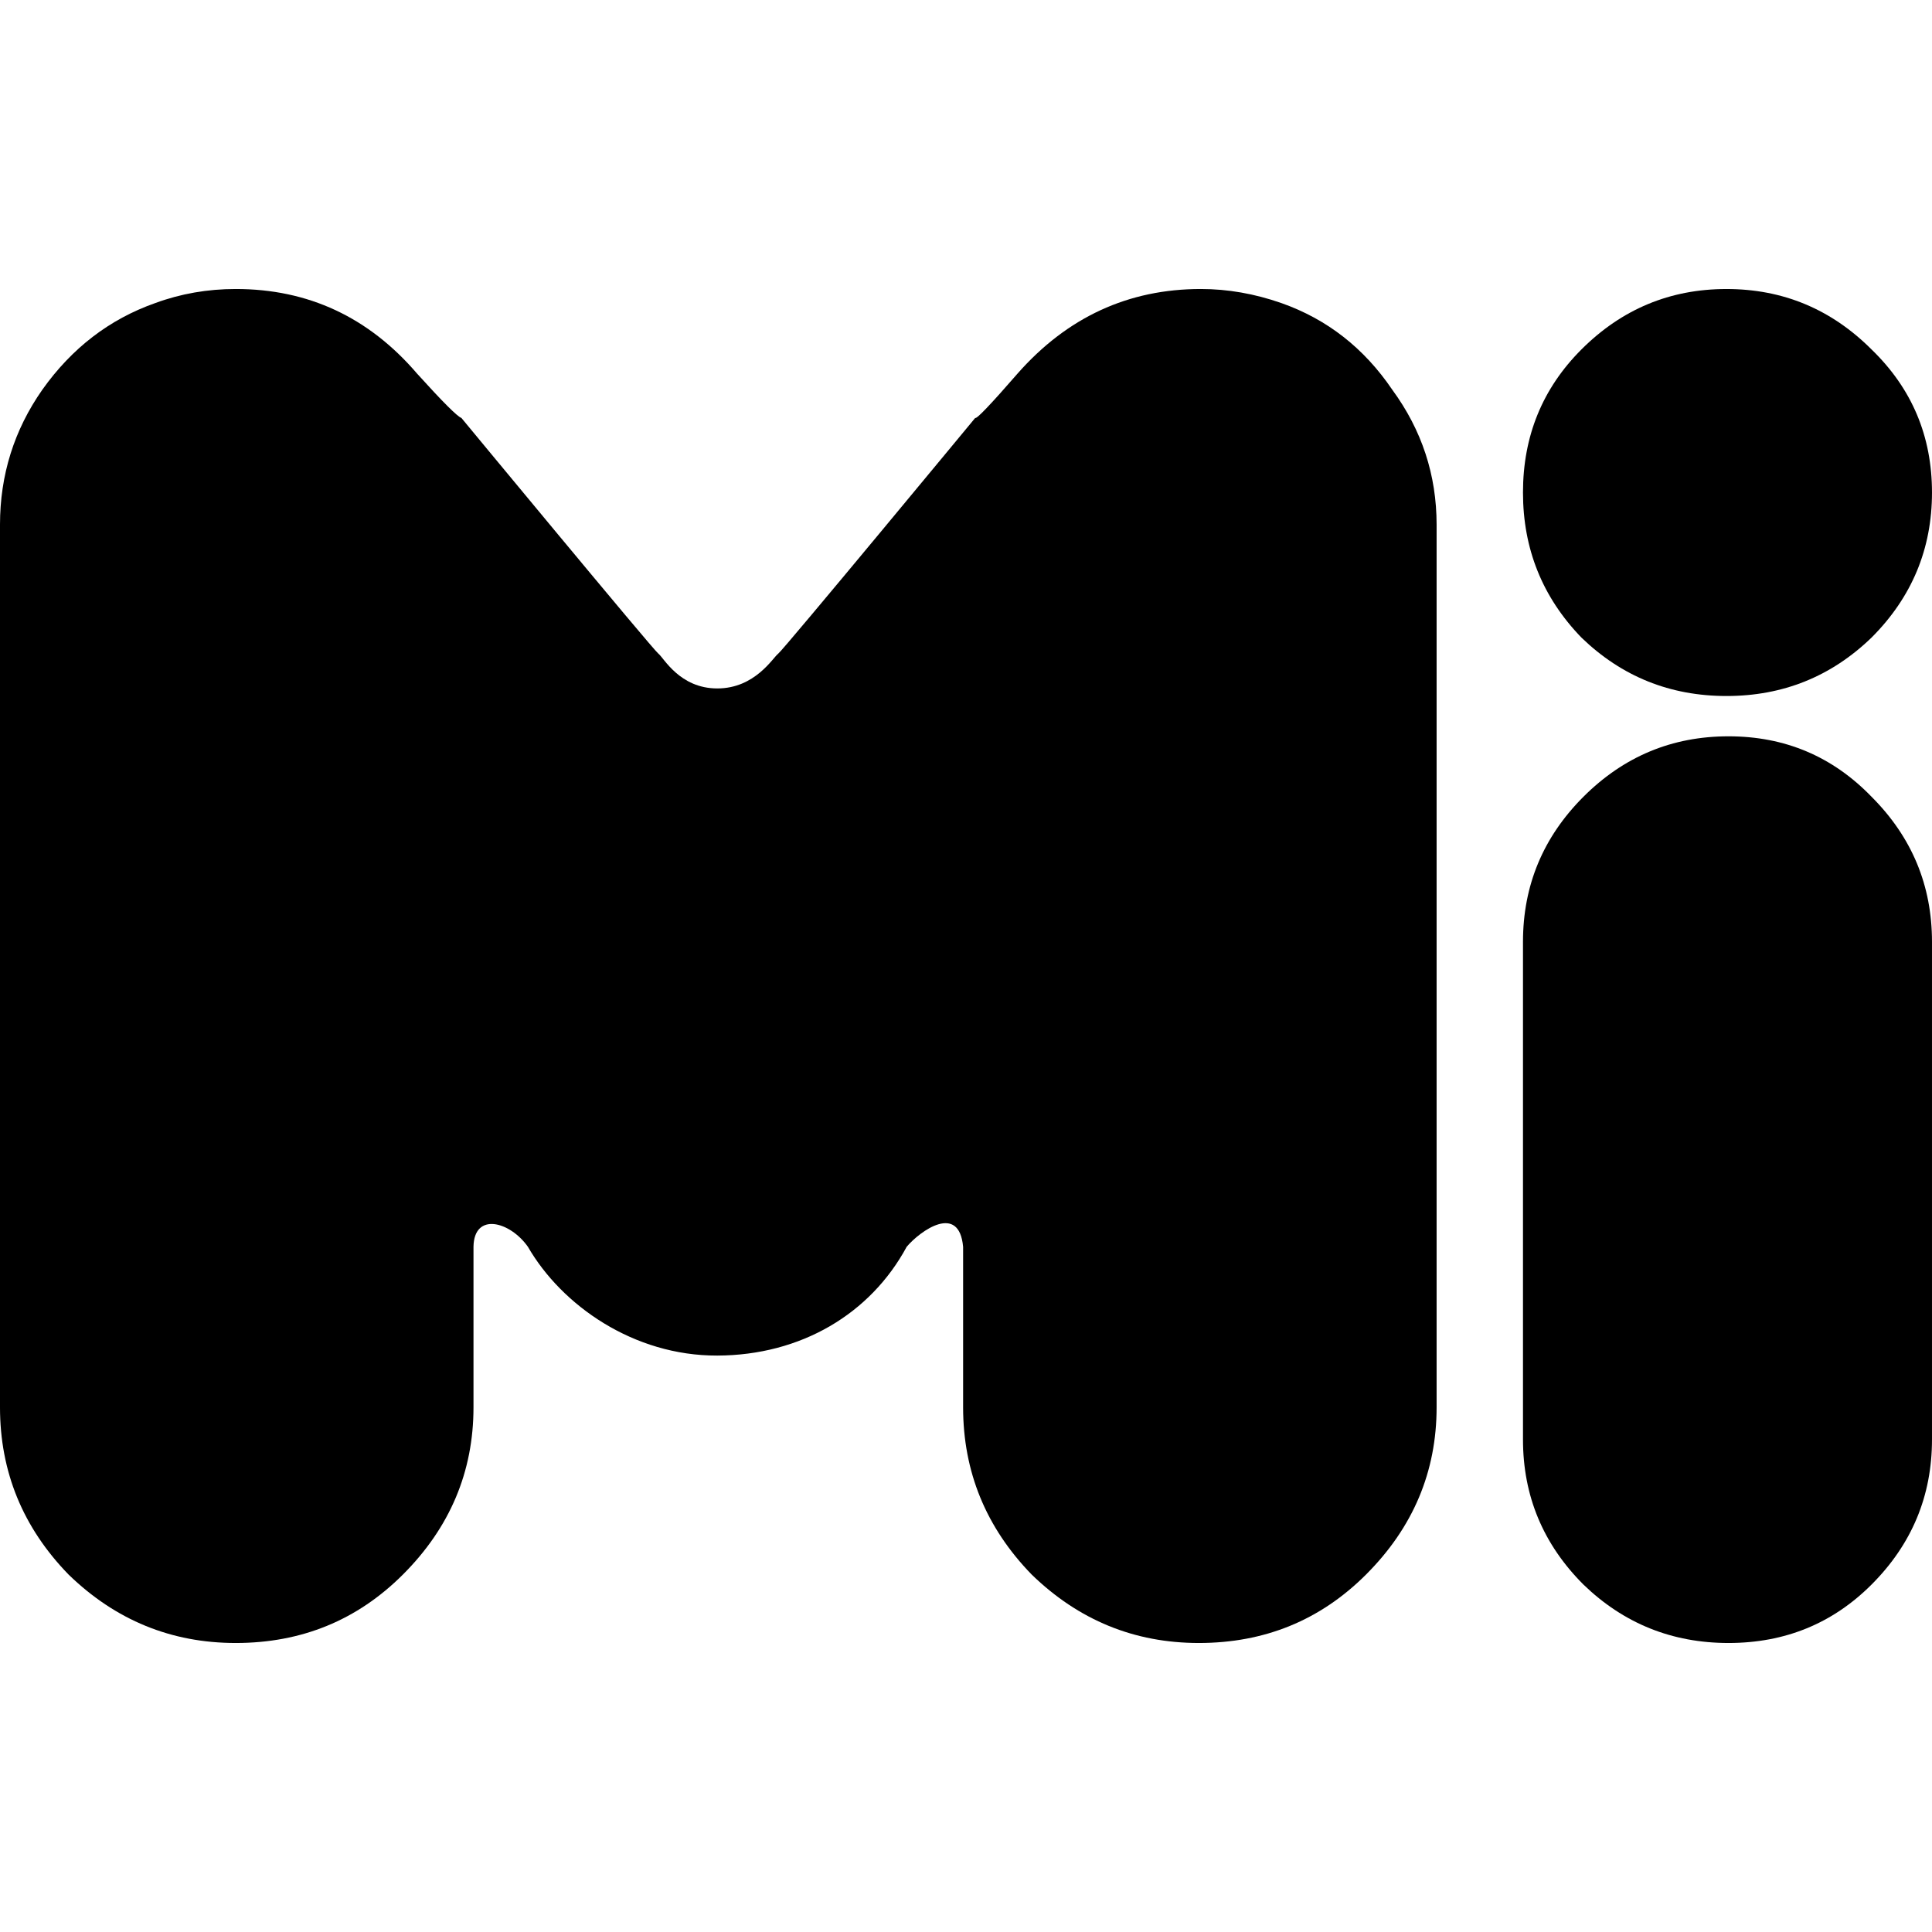
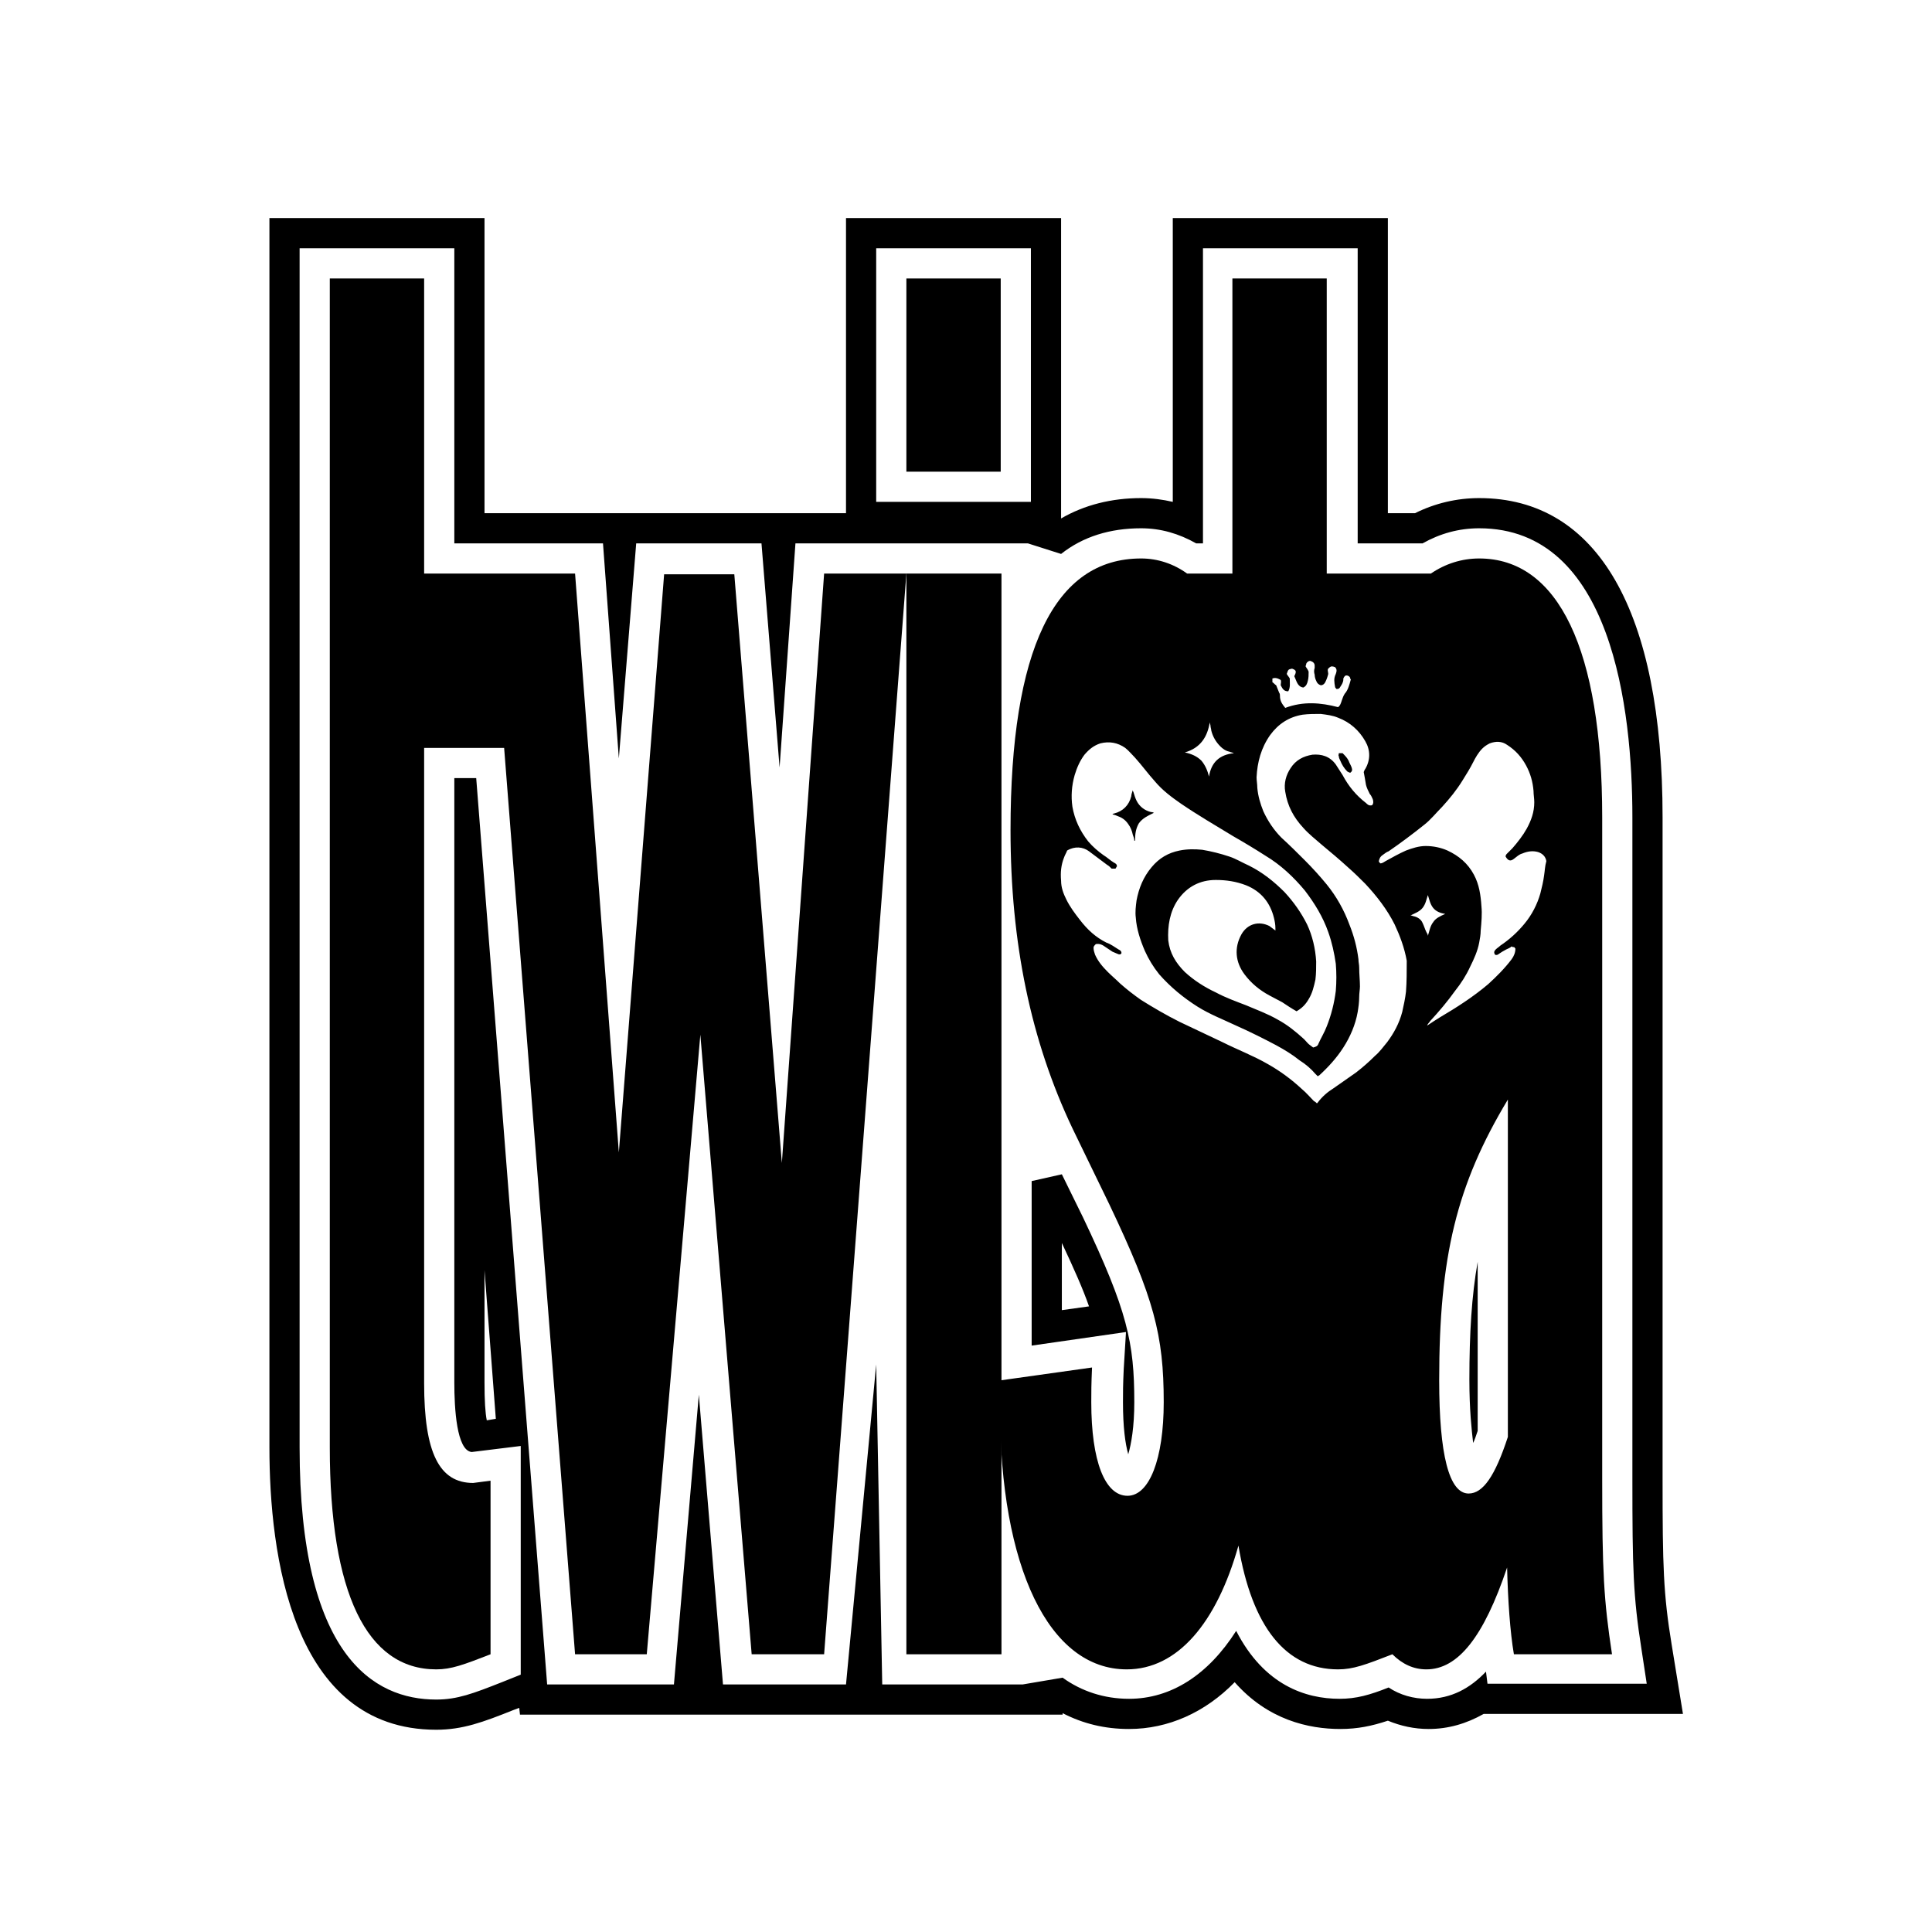
- <svg xmlns="http://www.w3.org/2000/svg" width="512" height="512" viewBox="0 0 135.467 135.467" version="1.1" id="svg8">
-   <defs id="defs2">
-     </defs>
-   <g id="layer1" transform="translate(-30.80909,-111.786)">
-     <g id="g4502" transform="matrix(1.096096,0,0,1.096096,-2.960633,-44.02358)">
-       <g style="fill-opacity:1" transform="translate(-1.3333333e-6,-1.3439941e-6)" id="g5125">
-         <g transform="matrix(0.9139133,0,0,0.9139133,7.971991,17.59576)" id="text4489" style="font-style:normal;font-variant:normal;font-weight:normal;font-stretch:normal;font-size:141.034px;line-height:476.695px;font-family:'OTADESIGN Rounded';-inkscape-font-specification:'OTADESIGN Rounded';letter-spacing:0px;word-spacing:0px;fill-opacity:1;stroke:none;stroke-width:0.29px;stroke-linecap:butt;stroke-linejoin:miter;stroke-opacity:1" aria-label="Mi">
-           <path id="path5210" style="font-style:normal;font-variant:normal;font-weight:normal;font-stretch:normal;font-family:'OTADESIGN Rounded';-inkscape-font-specification:'OTADESIGN Rounded';fill-opacity:1;stroke-width:0.29px" d="m 75.196,231.171 c -5.855,0.02 -10.885,-3.508 -13.257,-7.616 -1.267,-1.795 -3.772,-2.433 -3.808,0 v 11.233 c 0,4.513 -1.645,8.415 -4.936,11.706 -3.197,3.197 -7.099,4.795 -11.706,4.795 -4.513,0 -8.415,-1.598 -11.706,-4.795 -3.197,-3.291 -4.795,-7.193 -4.795,-11.706 v -61.773 c 0,-3.479 0.987,-6.629 2.962,-9.449 2.068,-2.915 4.701,-4.936 7.898,-6.064 1.786,-0.658 3.667,-0.987 5.641,-0.987 5.077,0 9.308,1.974 12.693,5.923 1.786,1.974 2.821,3.009 3.103,3.103 0,0 13.408,16.213 13.784,16.495 0.376,0.282 1.481,2.438 4.127,2.438 2.646,0 3.892,-2.156 4.268,-2.438 0.376,-0.282 13.784,-16.495 13.784,-16.495 0.094,0.094 1.081,-0.94 2.962,-3.103 3.479,-3.949 7.757,-5.923 12.834,-5.923 1.88,0 3.761,0.329 5.641,0.987 3.197,1.128 5.782,3.15 7.757,6.064 2.068,2.821 3.103,5.97 3.103,9.449 v 61.773 c 0,4.513 -1.645,8.415 -4.936,11.706 -3.197,3.197 -7.099,4.795 -11.706,4.795 -4.513,0 -8.415,-1.598 -11.706,-4.795 -3.197,-3.291 -4.795,-7.193 -4.795,-11.706 v -11.233 c -0.278,-3.066 -2.988,-1.134 -3.949,0 -2.539,4.701 -7.402,7.596 -13.257,7.616 z" />
-           <path id="path5212" style="font-style:normal;font-variant:normal;font-weight:normal;font-stretch:normal;font-family:'OTADESIGN Rounded';-inkscape-font-specification:'OTADESIGN Rounded';fill-opacity:1;stroke-width:0.29px" d="m 145.835,185.004 q -5.923,0 -10.154,-4.09 -4.09,-4.231 -4.09,-10.154 0,-5.923 4.09,-10.013 4.231,-4.231 10.154,-4.231 5.923,0 10.154,4.231 4.231,4.09 4.231,10.013 0,5.923 -4.231,10.154 -4.231,4.09 -10.154,4.09 z m 0.141,2.821 q 5.923,0 10.013,4.231 4.231,4.231 4.231,10.154 v 34.835 q 0,5.923 -4.231,10.154 -4.09,4.09 -10.013,4.09 -5.923,0 -10.154,-4.09 -4.231,-4.231 -4.231,-10.154 v -34.835 q 0,-5.923 4.231,-10.154 4.231,-4.231 10.154,-4.231 z" />
-         </g>
-       </g>
+ <svg xmlns="http://www.w3.org/2000/svg" xmlns:xlink="http://www.w3.org/1999/xlink" version="1.1" id="レイヤー_1" x="0px" y="0px" viewBox="0 0 256 256" style="enable-background:new 0 0 256 256;" xml:space="preserve">
+   <style type="text/css">
+ 	.st0{clip-path:url(#SVGID_2_);}
+ 	.st1{clip-path:url(#SVGID_4_);}
+ 	.st2{clip-path:url(#SVGID_6_);}
+ 	.st3{clip-path:url(#SVGID_8_);}
+ 	.st4{clip-path:url(#SVGID_10_);}
+ 	.st5{clip-path:url(#SVGID_12_);}
+ 	.st6{clip-path:url(#SVGID_14_);}
+ 	.st7{clip-path:url(#SVGID_16_);}
+ 	.st8{fill:none;}
+ </style>
+   <g>
+     <g>
+       <defs>
+         <path id="SVGID_1_" d="M195.2,191.2c0.2-0.4,0.4-1,0.6-1.6v-22.4c-0.8,4.5-1.1,9.5-1.1,15.6C194.7,186.8,195,189.5,195.2,191.2z" />
+       </defs>
+       <clipPath id="SVGID_2_">
+         <use xlink:href="#SVGID_1_" style="overflow:visible;" />
+       </clipPath>
+       <rect class="st0" width="256" height="256" />
    </g>
  </g>
+   <g>
+     <g>
+       <defs>
+         <path id="SVGID_3_" d="M178.5,102.2c0.1,0.1,0.2,0.1,0.4,0.2c0.3-0.2,0.3-0.4,0.2-0.7c-0.1-0.3-0.3-0.6-0.4-0.9     c-0.2-0.4-0.5-0.7-0.8-1c-0.1,0-0.3,0-0.5,0c0,0.2-0.1,0.3,0,0.4c0,0.2,0.1,0.4,0.2,0.6C177.8,101.3,178.1,101.8,178.5,102.2z" />
+       </defs>
+       <clipPath id="SVGID_4_">
+         <use xlink:href="#SVGID_3_" style="overflow:visible;" />
+       </clipPath>
+       <rect class="st1" width="256" height="256" />
+     </g>
+   </g>
+   <g>
+     <g>
+       <defs>
+         <path id="SVGID_5_" d="M150.9,109.1c0.5-0.7,1.2-1,2-1.4c-0.2-0.1-0.3-0.1-0.4-0.1c-0.8-0.2-1.5-0.7-1.9-1.5     c-0.2-0.4-0.3-0.8-0.4-1.1c0-0.1-0.1-0.1-0.1-0.3c-0.1,0.3-0.2,0.6-0.2,0.8c-0.3,1.2-1.1,2-2.3,2.3c0,0-0.1,0-0.2,0.1     c0.3,0.1,0.4,0.1,0.6,0.2c0.6,0.2,1.1,0.5,1.5,1.1c0.3,0.4,0.5,0.9,0.6,1.4c0.1,0.3,0.2,0.5,0.2,0.8h0.1     C150.4,110.5,150.5,109.8,150.9,109.1z" />
+       </defs>
+       <clipPath id="SVGID_6_">
+         <use xlink:href="#SVGID_5_" style="overflow:visible;" />
+       </clipPath>
+       <rect class="st2" width="256" height="256" />
+     </g>
+   </g>
+   <g>
+     <g>
+       <defs>
+         <path id="SVGID_7_" d="M212.3,196.1v-87.8c0-22.2-5.8-34.3-16.3-34.3c-2.3,0-4.5,0.7-6.4,2l0,0h-13.8V36.9h-12.5V76h-6l0,0     c-1.8-1.3-3.9-2-6.1-2c-11.5,0-17.3,12.1-17.3,36c0,15,2.7,27.9,8.2,39.5l4.9,10.1c5.9,12.4,7.2,17.3,7.2,26.2     c0,7.5-1.9,12.4-4.8,12.4c-3,0-4.8-4.6-4.8-12.4c0-1.4,0-2.3,0.1-4.6l-12.1,1.7c-0.1,1.4-0.1,2-0.1,3.5     c0,21.3,6.5,34.8,16.8,34.8c6.7,0,11.9-6.1,14.8-16.4c1.8,10.8,6.3,16.4,13.2,16.4c2,0,3.6-0.6,7.2-2l0,0c1.3,1.3,2.8,2,4.5,2     c4.2,0,7.6-4.3,10.7-13.5c0.1,4.3,0.4,8.6,0.9,11.5h13C212.5,212,212.3,208.2,212.3,196.1z M169.7,90.1c0.1,0.2,0,0.5,0,0.7     c0.3,0.6,0.5,0.8,1,0.8c0.3-0.5,0.2-1.1,0.2-1.7c-0.1-0.2-0.3-0.4-0.4-0.6c0.2-0.6,0.2-0.6,0.7-0.7c0.6,0.2,0.6,0.4,0.3,1     c0.3,0.6,0.4,1.4,1.2,1.5c0.4-0.2,0.5-0.5,0.6-0.9s0.1-0.8,0.1-1.2c-0.1-0.3-0.3-0.5-0.4-0.7c0-0.1,0.1-0.3,0.1-0.4     c0.1-0.2,0.4-0.4,0.6-0.3c0.3,0.1,0.5,0.3,0.5,0.6c0,0.1,0,0.2,0,0.3c-0.1,0.3-0.1,0.6,0,0.9c0,0.3,0.1,0.6,0.2,0.8     c0.1,0.3,0.3,0.5,0.6,0.6c0.3,0,0.5-0.2,0.6-0.4c0.2-0.4,0.3-0.7,0.4-1.1c0-0.3-0.2-0.6,0.1-0.8c0.3-0.3,0.5-0.2,0.8-0.1     c0.3,0.3,0.2,0.6,0.1,0.9c-0.3,0.6-0.2,1.1-0.1,1.7c0,0.1,0.1,0.2,0.2,0.3c0.3,0,0.4-0.1,0.5-0.3c0.2-0.3,0.4-0.6,0.4-1v-0.1     c0.1-0.2,0.2-0.4,0.4-0.4s0.4,0.1,0.5,0.3c0,0.1,0,0.2,0.1,0.2c-0.1,0.4-0.2,0.7-0.3,1s-0.3,0.7-0.5,0.9     c-0.2,0.3-0.3,0.6-0.4,0.9c-0.1,0.3-0.2,0.7-0.5,0.9c-2.3-0.6-4.6-0.8-7,0.1c-0.4-0.5-0.7-0.9-0.7-1.6c0-0.1,0-0.3-0.1-0.4     c-0.1-0.3-0.3-0.7-0.4-1c-0.2-0.1-0.3-0.3-0.5-0.4c0-0.2,0-0.3,0-0.5C168.9,89.8,169.2,89.8,169.7,90.1z M160.3,95.7     c0,0.2,0.1,0.3,0.1,0.5s0.1,0.4,0.1,0.6c0.2,0.8,0.6,1.5,1.2,2.1c0.3,0.3,0.7,0.6,1.2,0.7c0.2,0.1,0.4,0.1,0.6,0.2     c-1.9,0.2-3,1.2-3.3,3.1c-0.2-0.8-0.5-1.5-1-2.1c-0.6-0.6-1.3-0.9-2.2-1.1C159.1,99.1,160,97.6,160.3,95.7z M186.3,131.4     c-0.1,0.9-0.3,1.8-0.5,2.7c-0.4,1.5-1.1,2.8-2,4c-0.5,0.6-1,1.3-1.6,1.8c-0.8,0.8-1.6,1.5-2.5,2.2c-1,0.7-2,1.4-3,2.1     c-0.8,0.5-1.5,1.1-2.1,1.9l-0.1,0.1c-0.1-0.1-0.2-0.2-0.4-0.3c-0.5-0.5-1-1.1-1.6-1.6c-1.4-1.3-2.9-2.4-4.5-3.3     c-1.9-1.1-4-1.9-6-2.9c-1.9-0.9-3.8-1.8-5.7-2.7c-1.8-0.9-3.5-1.9-5.1-2.9c-1-0.7-1.9-1.4-2.8-2.2c-0.5-0.5-1.1-1-1.6-1.5     c-0.7-0.7-1.3-1.4-1.7-2.3c-0.1-0.3-0.2-0.6-0.2-0.9c0-0.2,0.1-0.3,0.3-0.5c0.5-0.1,0.9,0.1,1.3,0.4c0.3,0.2,0.6,0.4,0.9,0.6     c0.2,0.1,0.5,0.2,0.7,0.3c0.2,0.1,0.4,0.1,0.5-0.1c0-0.3-0.2-0.4-0.4-0.5c-0.5-0.3-1-0.7-1.6-0.9c-1.4-0.7-2.5-1.7-3.5-3     c-0.7-0.9-1.3-1.7-1.8-2.7c-0.4-0.8-0.7-1.6-0.7-2.5c-0.1-1.1,0-2.1,0.4-3.1c0.1-0.3,0.3-0.6,0.4-0.9c1-0.6,2.1-0.5,2.9,0.1     c0.8,0.6,1.6,1.2,2.4,1.8c0.2,0.1,0.4,0.3,0.6,0.5c0.1,0,0.3,0,0.5,0c0.1-0.1,0.1-0.2,0.2-0.3c0-0.3-0.2-0.4-0.4-0.5     c-0.5-0.3-0.9-0.7-1.4-1c-0.7-0.5-1.4-1.1-2-1.8c-1.1-1.4-1.8-2.9-2.1-4.6c-0.2-1.4-0.1-2.8,0.3-4.2c0.3-1,0.7-1.9,1.3-2.7     c0.6-0.7,1.2-1.2,2.1-1.5c1.2-0.3,2.3-0.1,3.3,0.6c0.5,0.4,0.9,0.9,1.3,1.3c0.9,1,1.7,2.1,2.6,3.1c1,1.2,2.2,2.1,3.5,3     c2.2,1.5,4.6,2.9,6.9,4.3c1.4,0.8,2.9,1.7,4.3,2.6c2,1.2,3.7,2.8,5.2,4.6c1.3,1.7,2.4,3.5,3.1,5.5c0.5,1.4,0.8,2.8,1,4.2     c0.1,1.2,0.1,2.4,0,3.6c-0.2,1.6-0.6,3.2-1.2,4.7c-0.3,0.8-0.8,1.6-1.1,2.3c-0.1,0.3-0.3,0.4-0.7,0.5c-0.1-0.1-0.3-0.2-0.4-0.3     c-0.3-0.2-0.5-0.5-0.8-0.8c-1.1-1-2.2-1.9-3.5-2.6c-1.4-0.8-2.8-1.3-4.2-1.9c-1.3-0.5-2.7-1-4-1.7c-1.5-0.7-2.9-1.6-4.1-2.7     c-1.2-1.2-2-2.5-2.2-4.2c-0.1-1.9,0.2-3.8,1.3-5.4c1.2-1.7,2.9-2.6,5-2.6c1.4,0,2.7,0.2,4,0.7c2,0.8,3.2,2.3,3.7,4.3     c0.1,0.4,0.2,0.9,0.2,1.4c0,0.1,0,0.2,0,0.3c-0.3-0.2-0.5-0.4-0.8-0.6c-1.4-0.7-2.9-0.3-3.7,1.1c-1,1.8-0.8,3.7,0.4,5.3     c0.9,1.2,2,2.1,3.3,2.8c0.6,0.3,1.1,0.6,1.7,0.9c0.6,0.4,1.2,0.8,1.9,1.2c0.7-0.4,1.2-0.9,1.6-1.6c0.5-0.8,0.7-1.7,0.9-2.6     c0.1-0.8,0.1-1.6,0.1-2.4c-0.1-1.7-0.5-3.4-1.2-4.9c-0.8-1.6-1.8-3-3-4.3c-1.4-1.4-2.9-2.6-4.7-3.5c-0.9-0.4-1.7-0.9-2.6-1.2     c-1.2-0.4-2.4-0.7-3.6-0.9c-1-0.1-2-0.1-3,0.1c-1.5,0.3-2.7,1-3.7,2.2c-1.1,1.3-1.7,2.8-2,4.4c-0.1,0.8-0.2,1.5-0.1,2.3     c0.1,1.5,0.6,3,1.2,4.4c0.5,1.1,1.1,2.1,1.9,3.1c1.5,1.7,3.2,3.1,5.1,4.3c1.6,1,3.4,1.7,5.1,2.5c1.8,0.8,3.6,1.7,5.3,2.6     c1.1,0.6,2.1,1.2,3.1,2c0.8,0.5,1.5,1.1,2.1,1.8c0.1,0.1,0.2,0.2,0.3,0.3c0.1,0,0.1-0.1,0.2-0.1c1.2-1.1,2.3-2.3,3.2-3.7     s1.6-3,1.9-4.7c0.1-0.6,0.2-1.3,0.2-2c0-0.5,0.1-1,0.1-1.4c0-0.8-0.1-1.6-0.1-2.5c0-0.4-0.1-0.7-0.1-1.1     c-0.2-1.6-0.6-3.1-1.2-4.6c-0.7-1.9-1.7-3.7-3-5.3c-0.9-1.1-1.9-2.2-2.9-3.2s-2-2-3.1-3c-1-1-1.8-2.2-2.4-3.5     c-0.4-1-0.7-2-0.8-3.1c0-0.5-0.1-1-0.1-1.4c0.1-2,0.6-3.9,1.8-5.6c1.1-1.5,2.5-2.4,4.3-2.7c0.8-0.1,1.6-0.1,2.4-0.1     c0.8,0.1,1.6,0.2,2.3,0.5c1.6,0.6,2.8,1.7,3.6,3.1c0.7,1.2,0.7,2.5,0,3.7c-0.1,0.1-0.1,0.2-0.2,0.4c0.1,0.5,0.2,1.1,0.3,1.7     c0.1,0.4,0.3,0.8,0.5,1.2c0.2,0.2,0.3,0.5,0.4,0.7c0.1,0.3,0.1,0.6-0.1,0.8c-0.4,0.1-0.6-0.1-0.8-0.3c-1.3-1-2.3-2.2-3.1-3.7     c-0.3-0.5-0.6-0.9-0.9-1.4c-0.8-1.1-1.9-1.4-3.1-1.3c-1.2,0.2-2.2,0.7-2.9,1.8c-0.6,0.9-0.9,2-0.7,3.1c0.3,1.9,1.1,3.4,2.4,4.8     c0.7,0.8,1.6,1.5,2.4,2.2c1.2,1,2.4,2,3.6,3.1c0.8,0.7,1.5,1.4,2.2,2.1c1.5,1.6,2.9,3.4,3.9,5.4c0.7,1.5,1.3,3.1,1.6,4.8     C186.4,128.7,186.4,130.1,186.3,131.4z M187.3,121.4c-0.1,0-0.2-0.1-0.4-0.1c0.6-0.3,1.2-0.5,1.6-1c0.4-0.5,0.5-1.1,0.7-1.7     c0.2,0.6,0.3,1.2,0.7,1.7s1,0.7,1.6,0.8c-0.7,0.3-1.3,0.6-1.6,1.1c-0.4,0.5-0.5,1.2-0.7,1.8c0-0.2-0.1-0.3-0.2-0.5     c-0.2-0.4-0.3-0.8-0.5-1.2C188.3,121.8,187.8,121.5,187.3,121.4z M199.8,190.4c-1.7,5.2-3.3,7.5-5.2,7.5c-2.6,0-3.9-5.2-3.9-15     c0-16.4,2.3-25.9,9.1-37.2L199.8,190.4L199.8,190.4z M204.6,116c-0.1,0.8-0.3,1.6-0.5,2.4c-0.4,1.4-1.1,2.8-2.1,4     c-0.9,1.1-2,2.1-3.2,2.9c-0.2,0.2-0.4,0.3-0.6,0.5c-0.2,0.2-0.3,0.4-0.1,0.7c0.2,0.1,0.4,0,0.5-0.1c0.3-0.2,0.6-0.4,1-0.6     c0.2-0.1,0.5-0.2,0.7-0.4c0.1,0.1,0.2,0.1,0.3,0.1s0.1,0.1,0.2,0.2c0,0.5-0.2,1-0.5,1.4c-0.9,1.2-2,2.3-3.1,3.3     c-2,1.7-4.2,3.1-6.4,4.4c-0.5,0.3-1.1,0.7-1.7,1.1c0.1-0.3,0.3-0.4,0.4-0.6c1.2-1.3,2.3-2.6,3.3-4c0.8-1,1.5-2.1,2-3.2     c0.5-1,1-2.1,1.2-3.2c0.1-0.5,0.2-1.1,0.2-1.6c0.1-1.1,0.2-2.2,0.1-3.2c-0.1-1.5-0.3-2.9-1-4.2c-0.8-1.5-2-2.5-3.5-3.2     c-0.9-0.4-1.9-0.6-2.9-0.6c-0.9,0-1.8,0.3-2.6,0.6c-0.9,0.4-1.8,0.9-2.7,1.4c-0.2,0.1-0.4,0.3-0.7,0.3c-0.1-0.1-0.2-0.2-0.2-0.3     c0.1-0.4,0.2-0.6,0.5-0.8c0.3-0.2,0.5-0.4,0.8-0.5c1.6-1.1,3.2-2.3,4.7-3.5c0.9-0.7,1.6-1.6,2.4-2.4c1-1.1,1.9-2.2,2.7-3.5     c0.5-0.8,1-1.6,1.4-2.4c0.3-0.6,0.7-1.3,1.2-1.8c0.3-0.3,0.6-0.5,1-0.7c0.8-0.3,1.6-0.3,2.3,0.2c1.1,0.7,1.9,1.6,2.5,2.7     s0.9,2.2,1,3.4c0,0.5,0.1,1,0.1,1.5c0,1.3-0.4,2.4-1,3.5c-0.5,0.9-1.2,1.8-1.9,2.6c-0.2,0.2-0.5,0.5-0.7,0.7     c-0.1,0.1-0.2,0.2-0.2,0.4c0.3,0.5,0.6,0.7,1.1,0.3c0.4-0.3,0.7-0.6,1.1-0.7c0.7-0.3,1.4-0.4,2.1-0.2c0.6,0.2,1,0.6,1.1,1.2     C204.7,114.8,204.7,115.4,204.6,116z" />
+       </defs>
+       <clipPath id="SVGID_8_">
+         <use xlink:href="#SVGID_7_" style="overflow:visible;" />
+       </clipPath>
+       <rect class="st3" width="256" height="256" />
+     </g>
+   </g>
+   <g>
+     <g>
+       <defs>
+         <polygon id="SVGID_9_" points="120.1,219.2 132.7,219.2 132.7,186.3 132.7,76 120.1,76    " />
+       </defs>
+       <clipPath id="SVGID_10_">
+         <use xlink:href="#SVGID_9_" style="overflow:visible;" />
+       </clipPath>
+       <rect class="st4" width="256" height="256" />
+     </g>
+   </g>
+   <g>
+     <g>
+       <defs>
+         <rect id="SVGID_11_" x="120.1" y="36.9" width="12.5" height="25.6" />
+       </defs>
+       <clipPath id="SVGID_12_">
+         <use xlink:href="#SVGID_11_" style="overflow:visible;" />
+       </clipPath>
+       <rect class="st5" width="256" height="256" />
+     </g>
+   </g>
+   <g>
+     <g>
+       <defs>
+         <path id="SVGID_13_" d="M103.6,154.1l-6.3-78H88l-6,76.6L76.2,76h-20V36.9H43.7v154.9c0,19.3,4.9,29.4,14.1,29.4     c2,0,3.6-0.6,7.2-2v-23l-2.3,0.3c-4.5,0-6.5-4-6.5-13.2V99.1h10.6l9.4,120.1h9.5l7.1-82.1l6.8,82.1h9.6L120.1,76h-10.9     L103.6,154.1z" />
+       </defs>
+       <clipPath id="SVGID_14_">
+         <use xlink:href="#SVGID_13_" style="overflow:visible;" />
+       </clipPath>
+       <rect class="st6" width="256" height="256" />
+     </g>
+   </g>
+   <g>
+     <g>
+       <defs>
+         <path id="SVGID_15_" d="M221.5,217.9c-1.1-6.7-1.2-10.4-1.2-21.8v-87.8C220.3,81,211.7,66,196,66c-3,0-5.9,0.7-8.5,2h-3.6V28.9     h-28.5v37.6c-1.3-0.3-2.7-0.5-4.2-0.5c-3.9,0-7.5,0.9-10.6,2.7V68V28.9h-28.5V68H64.2V28.9H35.7v162.9c0,14,2.9,37.4,22.1,37.4     c3.5,0,6.2-1,10.2-2.6l0.8-0.3l0.1,0.9h43.3h4.5h24.1V227c2.7,1.4,5.6,2.1,8.8,2.1c5.2,0,10.1-2.2,14-6.2c4.4,5,9.8,6.2,14,6.2     c2.3,0,4.2-0.4,6.3-1.1c1.7,0.7,3.5,1.1,5.4,1.1c2.6,0,5-0.7,7.3-2H223L221.5,217.9z M140.7,164.7c1.6,3.4,2.8,6.1,3.6,8.4     l-3.6,0.5V164.7z M116.1,32.9h20.5v33.6h-20.5C116.1,66.5,116.1,32.9,116.1,32.9z M135.5,223.2h-18.6l-0.8-42.4l-4,42.4H95.8     l-3.2-38.4l-3.3,38.4H72.5l-9.4-120.1h-2.9v80.1c0,3.4,0.3,9,2.3,9.2l6.5-0.8v30.3l-2.5,1c-3.8,1.5-5.9,2.3-8.7,2.3     c-8.3,0-18.1-5.8-18.1-33.4V32.9h20.5V72h19.7l2.1,28.5L84.3,72h16.6l2.4,29.7l2.1-29.7h30.8l4.4,1.4c2.9-2.3,6.5-3.4,10.6-3.4     c2.6,0,5,0.7,7.3,2h0.9V32.9h20.5V72h8.6c2.3-1.3,4.8-2,7.5-2c17.6,0,20.3,24,20.3,38.3v87.8c0,11.7,0.1,15.4,1.2,22.4l0.7,4.6     h-21.1l-0.2-1.6c-2.1,2.2-4.6,3.6-7.8,3.6c-1.8,0-3.6-0.5-5.1-1.5c-2.5,1-4.3,1.5-6.5,1.5c-4.5,0-10-1.8-13.7-9     c-3.7,5.8-8.6,9-14.2,9c-3.3,0-6.3-1-8.8-2.8L135.5,223.2z M136.7,178.3l12.5-1.8l-0.3,4.9c-0.1,2.2-0.1,3-0.1,4.4     c0,3.3,0.3,5.5,0.7,6.9c0.4-1.4,0.8-3.6,0.8-6.9c0-7.9-0.9-12.1-6.8-24.5l-2.8-5.7l-4,0.9 M65.7,188l-1.2,0.2     c-0.2-1-0.3-2.6-0.3-5v-14.9L65.7,188z" />
+       </defs>
+       <clipPath id="SVGID_16_">
+         <use xlink:href="#SVGID_15_" style="overflow:visible;" />
+       </clipPath>
+       <rect class="st7" width="256" height="256" />
+     </g>
+   </g>
+   <path class="st8" d="M160.3,102.9c0.3-1.9,1.4-2.9,3.3-3.1c-0.2-0.1-0.4-0.2-0.6-0.2c-0.5-0.2-0.8-0.4-1.2-0.7  c-0.6-0.6-1-1.3-1.2-2.1c-0.1-0.2-0.1-0.4-0.1-0.6s-0.1-0.3-0.1-0.5c-0.3,1.9-1.2,3.4-3.3,4.1c0.9,0.2,1.6,0.5,2.2,1.1  C159.8,101.4,160.1,102.1,160.3,102.9z" />
+   <path class="st8" d="M169.1,91.2c0.1,0.3,0.3,0.6,0.4,1c0.1,0.1,0.1,0.3,0.1,0.4c0,0.6,0.3,1.1,0.7,1.6c2.3-0.9,4.6-0.7,7-0.1  c0.3-0.3,0.4-0.6,0.5-0.9s0.2-0.6,0.4-0.9s0.3-0.6,0.5-0.9c0.1-0.3,0.2-0.6,0.3-1c0,0,0-0.1-0.1-0.2c-0.1-0.2-0.3-0.3-0.5-0.3  s-0.4,0.2-0.4,0.4v0.1c0,0.4-0.2,0.7-0.4,1c-0.1,0.1-0.2,0.3-0.5,0.3c-0.1-0.1-0.2-0.2-0.2-0.3c0-0.6-0.1-1.1,0.1-1.7  c0.1-0.3,0.2-0.6-0.1-0.9c-0.3-0.2-0.6-0.2-0.8,0.1c-0.2,0.2-0.1,0.5-0.1,0.8c-0.1,0.3-0.3,0.7-0.4,1.1c-0.1,0.2-0.3,0.4-0.6,0.4  c-0.3-0.1-0.5-0.3-0.6-0.6c-0.1-0.3-0.1-0.6-0.2-0.8c0-0.3-0.1-0.6,0-0.9c0-0.1,0-0.2,0-0.3c0-0.3-0.2-0.5-0.5-0.6  c-0.2,0-0.5,0.1-0.6,0.3c-0.1,0.1-0.1,0.2-0.1,0.4c0.1,0.2,0.2,0.4,0.4,0.7c0,0.4,0,0.8-0.1,1.2c-0.1,0.4-0.2,0.7-0.6,0.9  c-0.9-0.2-0.9-0.9-1.2-1.5c0.3-0.6,0.2-0.9-0.3-1c-0.5,0.2-0.5,0.2-0.7,0.7c0.1,0.2,0.2,0.3,0.4,0.6c0,0.5,0.1,1.1-0.2,1.7  c-0.5,0-0.8-0.2-1-0.8c0.1-0.2,0.2-0.5,0-0.7c-0.5-0.3-0.7-0.3-1.1,0.2c0,0.1,0,0.3,0,0.5C168.7,90.9,168.9,91,169.1,91.2z" />
+   <path class="st8" d="M189.2,124c0.2-0.6,0.3-1.3,0.7-1.8c0.4-0.6,1-0.8,1.6-1.1c-0.7-0.2-1.2-0.4-1.6-0.8c-0.4-0.5-0.5-1-0.7-1.7  c-0.2,0.7-0.3,1.2-0.7,1.7s-0.9,0.7-1.6,1c0.2,0.1,0.3,0.1,0.4,0.1c0.5,0.2,1,0.5,1.3,1c0.2,0.4,0.3,0.8,0.5,1.2  C189.1,123.7,189.2,123.9,189.2,124z" />
+   <path class="st8" d="M184.5,122.5c-1-2-2.3-3.8-3.9-5.4c-0.7-0.7-1.4-1.4-2.2-2.1c-1.2-1-2.4-2.1-3.6-3.1c-0.8-0.7-1.7-1.4-2.4-2.2  c-1.3-1.3-2.1-2.9-2.4-4.8c-0.2-1.1,0.1-2.1,0.7-3.1c0.7-1.1,1.7-1.6,2.9-1.8c1.3-0.2,2.4,0.2,3.1,1.3c0.3,0.4,0.6,0.9,0.9,1.4  c0.8,1.5,1.8,2.7,3.1,3.7c0.2,0.2,0.5,0.4,0.8,0.3c0.2-0.3,0.2-0.5,0.1-0.8c-0.1-0.3-0.3-0.5-0.4-0.7c-0.3-0.4-0.5-0.7-0.5-1.2  c-0.1-0.6-0.2-1.2-0.3-1.7c0.1-0.2,0.2-0.3,0.2-0.4c0.7-1.2,0.7-2.5,0-3.7c-0.8-1.5-2-2.5-3.6-3.1c-0.7-0.3-1.5-0.4-2.3-0.5  s-1.6-0.1-2.4,0.1c-1.8,0.3-3.2,1.2-4.3,2.7c-1.2,1.7-1.7,3.6-1.8,5.6c0,0.5,0,1,0.1,1.4c0.1,1.1,0.4,2.1,0.8,3.1  c0.6,1.3,1.4,2.5,2.4,3.5s2,2,3.1,3c1,1,2,2,2.9,3.2c1.3,1.6,2.3,3.4,3,5.3c0.6,1.5,1,3,1.2,4.6c0,0.4,0.1,0.7,0.1,1.1  c0.1,0.8,0.1,1.6,0.1,2.5c0,0.5,0,1-0.1,1.4c-0.1,0.7-0.1,1.3-0.2,2c-0.3,1.7-1,3.3-1.9,4.7s-2,2.6-3.2,3.7c0,0-0.1,0.1-0.2,0.1  c-0.1-0.1-0.2-0.2-0.3-0.3c-0.6-0.7-1.4-1.3-2.1-1.8c-1-0.7-2-1.4-3.1-2c-1.7-1-3.5-1.8-5.3-2.6c-1.7-0.8-3.5-1.5-5.1-2.5  c-1.9-1.2-3.7-2.5-5.1-4.3c-0.8-0.9-1.4-2-1.9-3.1c-0.7-1.4-1.1-2.8-1.2-4.4c-0.1-0.8-0.1-1.5,0.1-2.3c0.3-1.6,1-3.1,2-4.4  c1-1.2,2.2-1.9,3.7-2.2c1-0.2,2-0.2,3-0.1c1.3,0.2,2.5,0.5,3.6,0.9c0.9,0.3,1.8,0.8,2.6,1.2c1.8,0.9,3.3,2.1,4.7,3.5  c1.2,1.3,2.2,2.7,3,4.3c0.8,1.6,1.1,3.2,1.2,4.9c0.1,0.8,0.1,1.6-0.1,2.4c-0.1,0.9-0.4,1.8-0.9,2.6c-0.4,0.7-1,1.2-1.6,1.6  c-0.7-0.4-1.3-0.8-1.9-1.2c-0.6-0.3-1.1-0.6-1.7-0.9c-1.3-0.7-2.4-1.6-3.3-2.8c-1.2-1.6-1.4-3.5-0.4-5.3c0.8-1.4,2.3-1.8,3.7-1.1  c0.3,0.2,0.5,0.4,0.8,0.6c0-0.1,0-0.2,0-0.3c-0.1-0.5-0.1-0.9-0.2-1.4c-0.5-2.1-1.7-3.5-3.7-4.3c-1.3-0.5-2.6-0.7-4-0.7  c-2.1,0-3.8,0.9-5,2.6c-1.1,1.6-1.5,3.4-1.3,5.4c0.1,1.7,1,3.1,2.2,4.2c1.2,1.2,2.6,2,4.1,2.7c1.3,0.6,2.6,1.2,4,1.7  c1.5,0.5,2.9,1.1,4.2,1.9c1.3,0.7,2.5,1.6,3.5,2.6c0.3,0.3,0.5,0.5,0.8,0.8c0.1,0.1,0.3,0.2,0.4,0.3c0.3-0.1,0.6-0.3,0.7-0.5  c0.4-0.8,0.8-1.5,1.1-2.3c0.6-1.5,1-3.1,1.2-4.7c0.1-1.2,0.2-2.4,0-3.6c-0.1-1.4-0.5-2.9-1-4.2c-0.8-2-1.8-3.8-3.1-5.5  c-1.5-1.8-3.2-3.4-5.2-4.6c-1.4-0.9-2.8-1.7-4.3-2.6c-2.3-1.4-4.6-2.8-6.9-4.3c-1.3-0.9-2.4-1.8-3.5-3c-0.9-1-1.7-2.1-2.6-3.1  c-0.4-0.5-0.8-1-1.3-1.3c-1-0.8-2.1-1-3.3-0.6c-0.9,0.2-1.5,0.8-2.1,1.5c-0.6,0.8-1,1.7-1.3,2.7c-0.4,1.4-0.6,2.7-0.3,4.2  c0.3,1.7,1,3.2,2.1,4.6c0.6,0.7,1.3,1.3,2,1.8c0.5,0.3,0.9,0.7,1.4,1c0.2,0.1,0.3,0.3,0.4,0.5c-0.1,0.1-0.1,0.2-0.2,0.3  c-0.2,0-0.3,0-0.5,0c-0.2-0.2-0.4-0.3-0.6-0.5c-0.8-0.6-1.6-1.2-2.4-1.8c-0.8-0.6-1.9-0.8-2.9-0.1c-0.1,0.2-0.3,0.5-0.4,0.9  c-0.4,1-0.5,2-0.4,3.1c0.1,0.9,0.3,1.7,0.7,2.5c0.5,0.9,1.1,1.8,1.8,2.7c0.9,1.2,2,2.3,3.5,3c0.5,0.3,1.1,0.6,1.6,0.9  c0.2,0.1,0.4,0.2,0.4,0.5c-0.1,0.2-0.3,0.2-0.5,0.1s-0.5-0.2-0.7-0.3c-0.3-0.2-0.6-0.4-0.9-0.6c-0.4-0.2-0.8-0.5-1.3-0.4  c-0.2,0.1-0.3,0.3-0.3,0.5c0,0.3,0.1,0.6,0.2,0.9c0.4,0.9,1.1,1.6,1.7,2.3c0.5,0.5,1,1,1.6,1.5c0.9,0.8,1.8,1.5,2.8,2.2  c1.6,1.1,3.3,2.1,5.1,2.9c1.9,0.9,3.8,1.8,5.7,2.7c2,0.9,4,1.8,6,2.9c1.7,0.9,3.1,2,4.5,3.3c0.5,0.5,1.1,1,1.6,1.6  c0.1,0.1,0.2,0.2,0.4,0.3c0.1-0.1,0.1-0.1,0.1-0.1c0.6-0.7,1.3-1.3,2.1-1.9c1-0.7,2-1.4,3-2.1c0.9-0.6,1.7-1.4,2.5-2.2  c0.6-0.6,1.1-1.2,1.6-1.8c0.9-1.2,1.6-2.6,2-4c0.2-0.9,0.4-1.7,0.5-2.7c0.1-1.4,0.1-2.8-0.2-4.1  C185.8,125.7,185.2,124.1,184.5,122.5z M177.3,99.9c0.2,0,0.4,0,0.5,0c0.4,0.3,0.7,0.6,0.8,1c0.2,0.3,0.3,0.6,0.4,0.9  c0.1,0.2,0.1,0.4-0.2,0.7c-0.1-0.1-0.3-0.1-0.4-0.2c-0.4-0.4-0.7-0.9-1-1.3c-0.1-0.2-0.2-0.4-0.2-0.6  C177.2,100.2,177.3,100.1,177.3,99.9z M149.9,110.5c-0.1-0.5-0.3-0.9-0.6-1.4c-0.4-0.5-0.8-0.9-1.5-1.1c-0.2,0-0.3-0.1-0.6-0.2  c0.1,0,0.2-0.1,0.2-0.1c1.2-0.3,2-1.1,2.3-2.3c0.1-0.2,0.1-0.5,0.2-0.8c0.1,0.1,0.1,0.2,0.1,0.3c0.1,0.4,0.2,0.8,0.4,1.1  c0.4,0.8,1.1,1.2,1.9,1.5c0.1,0,0.2,0.1,0.4,0.1c-0.8,0.3-1.5,0.7-2,1.4c-0.4,0.7-0.6,1.4-0.7,2.2h-0.1  C150,111,150,110.8,149.9,110.5z" />
+   <path class="st8" d="M203.4,113c-0.7-0.2-1.4-0.1-2.1,0.2c-0.4,0.2-0.8,0.5-1.1,0.7c-0.4,0.3-0.8,0.2-1.1-0.3  c0.1-0.1,0.1-0.3,0.2-0.4c0.2-0.3,0.5-0.5,0.7-0.7c0.7-0.8,1.4-1.6,1.9-2.6c0.6-1.1,1-2.3,1-3.5c0-0.5,0-1-0.1-1.5  c-0.1-1.2-0.4-2.3-1-3.4s-1.4-2-2.5-2.7c-0.7-0.5-1.5-0.5-2.3-0.2c-0.4,0.2-0.7,0.4-1,0.7c-0.5,0.5-0.9,1.1-1.2,1.8  c-0.4,0.8-0.9,1.7-1.4,2.4c-0.8,1.2-1.7,2.4-2.7,3.5c-0.8,0.8-1.5,1.6-2.4,2.4c-1.5,1.3-3.1,2.5-4.7,3.5c-0.3,0.2-0.5,0.4-0.8,0.5  c-0.3,0.2-0.4,0.4-0.5,0.8c0.1,0.1,0.2,0.2,0.2,0.3c0.3,0,0.5-0.2,0.7-0.3c0.8-0.6,1.7-1.1,2.7-1.4c0.8-0.3,1.7-0.6,2.6-0.6  c1-0.1,2,0.2,2.9,0.6c1.5,0.7,2.7,1.7,3.5,3.2c0.7,1.3,1,2.7,1,4.2c0,1.1,0,2.2-0.1,3.2c-0.1,0.5-0.1,1.1-0.2,1.6  c-0.2,1.1-0.7,2.2-1.2,3.2c-0.6,1.1-1.3,2.2-2,3.2c-1,1.4-2.1,2.7-3.3,4c-0.1,0.2-0.3,0.3-0.4,0.6c0.6-0.4,1.2-0.7,1.7-1.1  c2.2-1.4,4.4-2.7,6.4-4.4c1.2-1,2.2-2.1,3.1-3.3c0.3-0.4,0.5-0.9,0.5-1.4c-0.1-0.1-0.1-0.1-0.2-0.2c-0.1,0-0.1-0.1-0.3-0.1  c-0.2,0.1-0.5,0.2-0.7,0.4c-0.3,0.2-0.6,0.4-1,0.6c-0.1,0.1-0.3,0.2-0.5,0.1c-0.2-0.3-0.1-0.5,0.1-0.7c0.2-0.2,0.4-0.4,0.6-0.5  c1.2-0.8,2.3-1.8,3.2-2.9c0.9-1.2,1.6-2.5,2.1-4c0.2-0.8,0.4-1.6,0.5-2.4c0.1-0.6,0.1-1.2,0-1.8C204.4,113.6,204,113.2,203.4,113z" />
+   <path class="st8" d="M194.6,197.8c1.9,0,3.5-2.3,5.2-7.5v-44.6c-6.8,11.2-9.1,20.7-9.1,37.2C190.7,192.7,192,197.8,194.6,197.8z" />
</svg>
